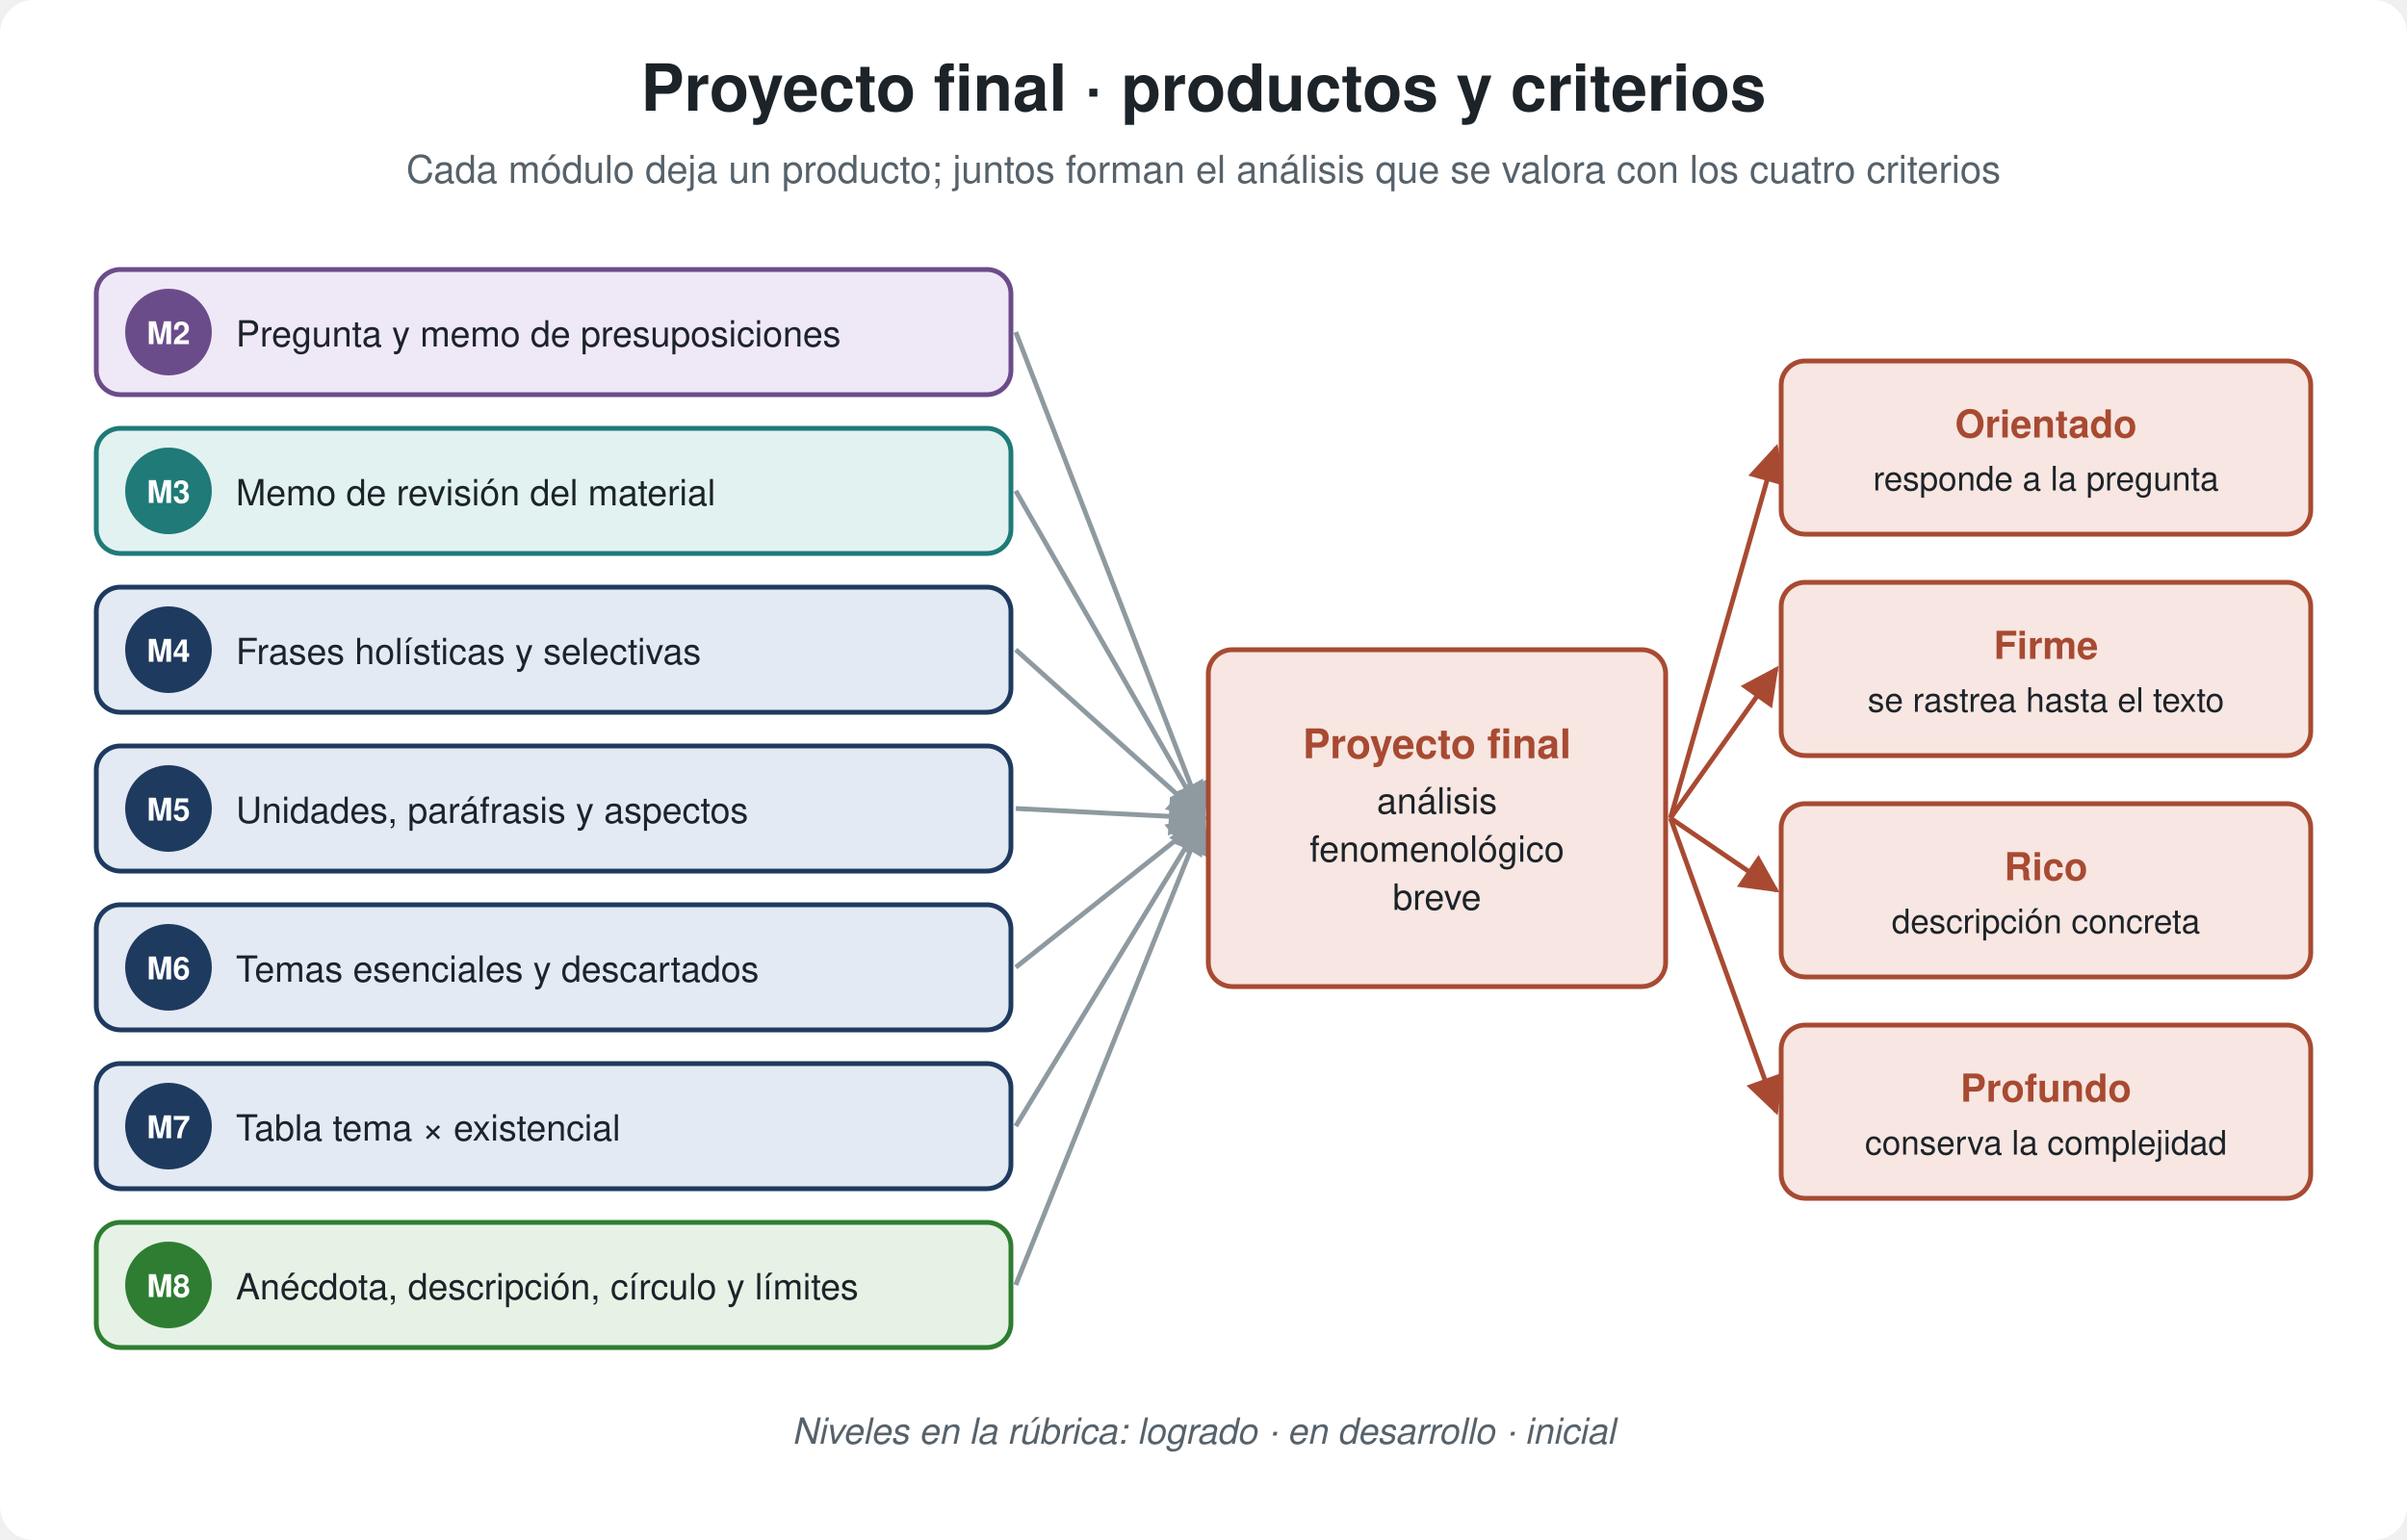
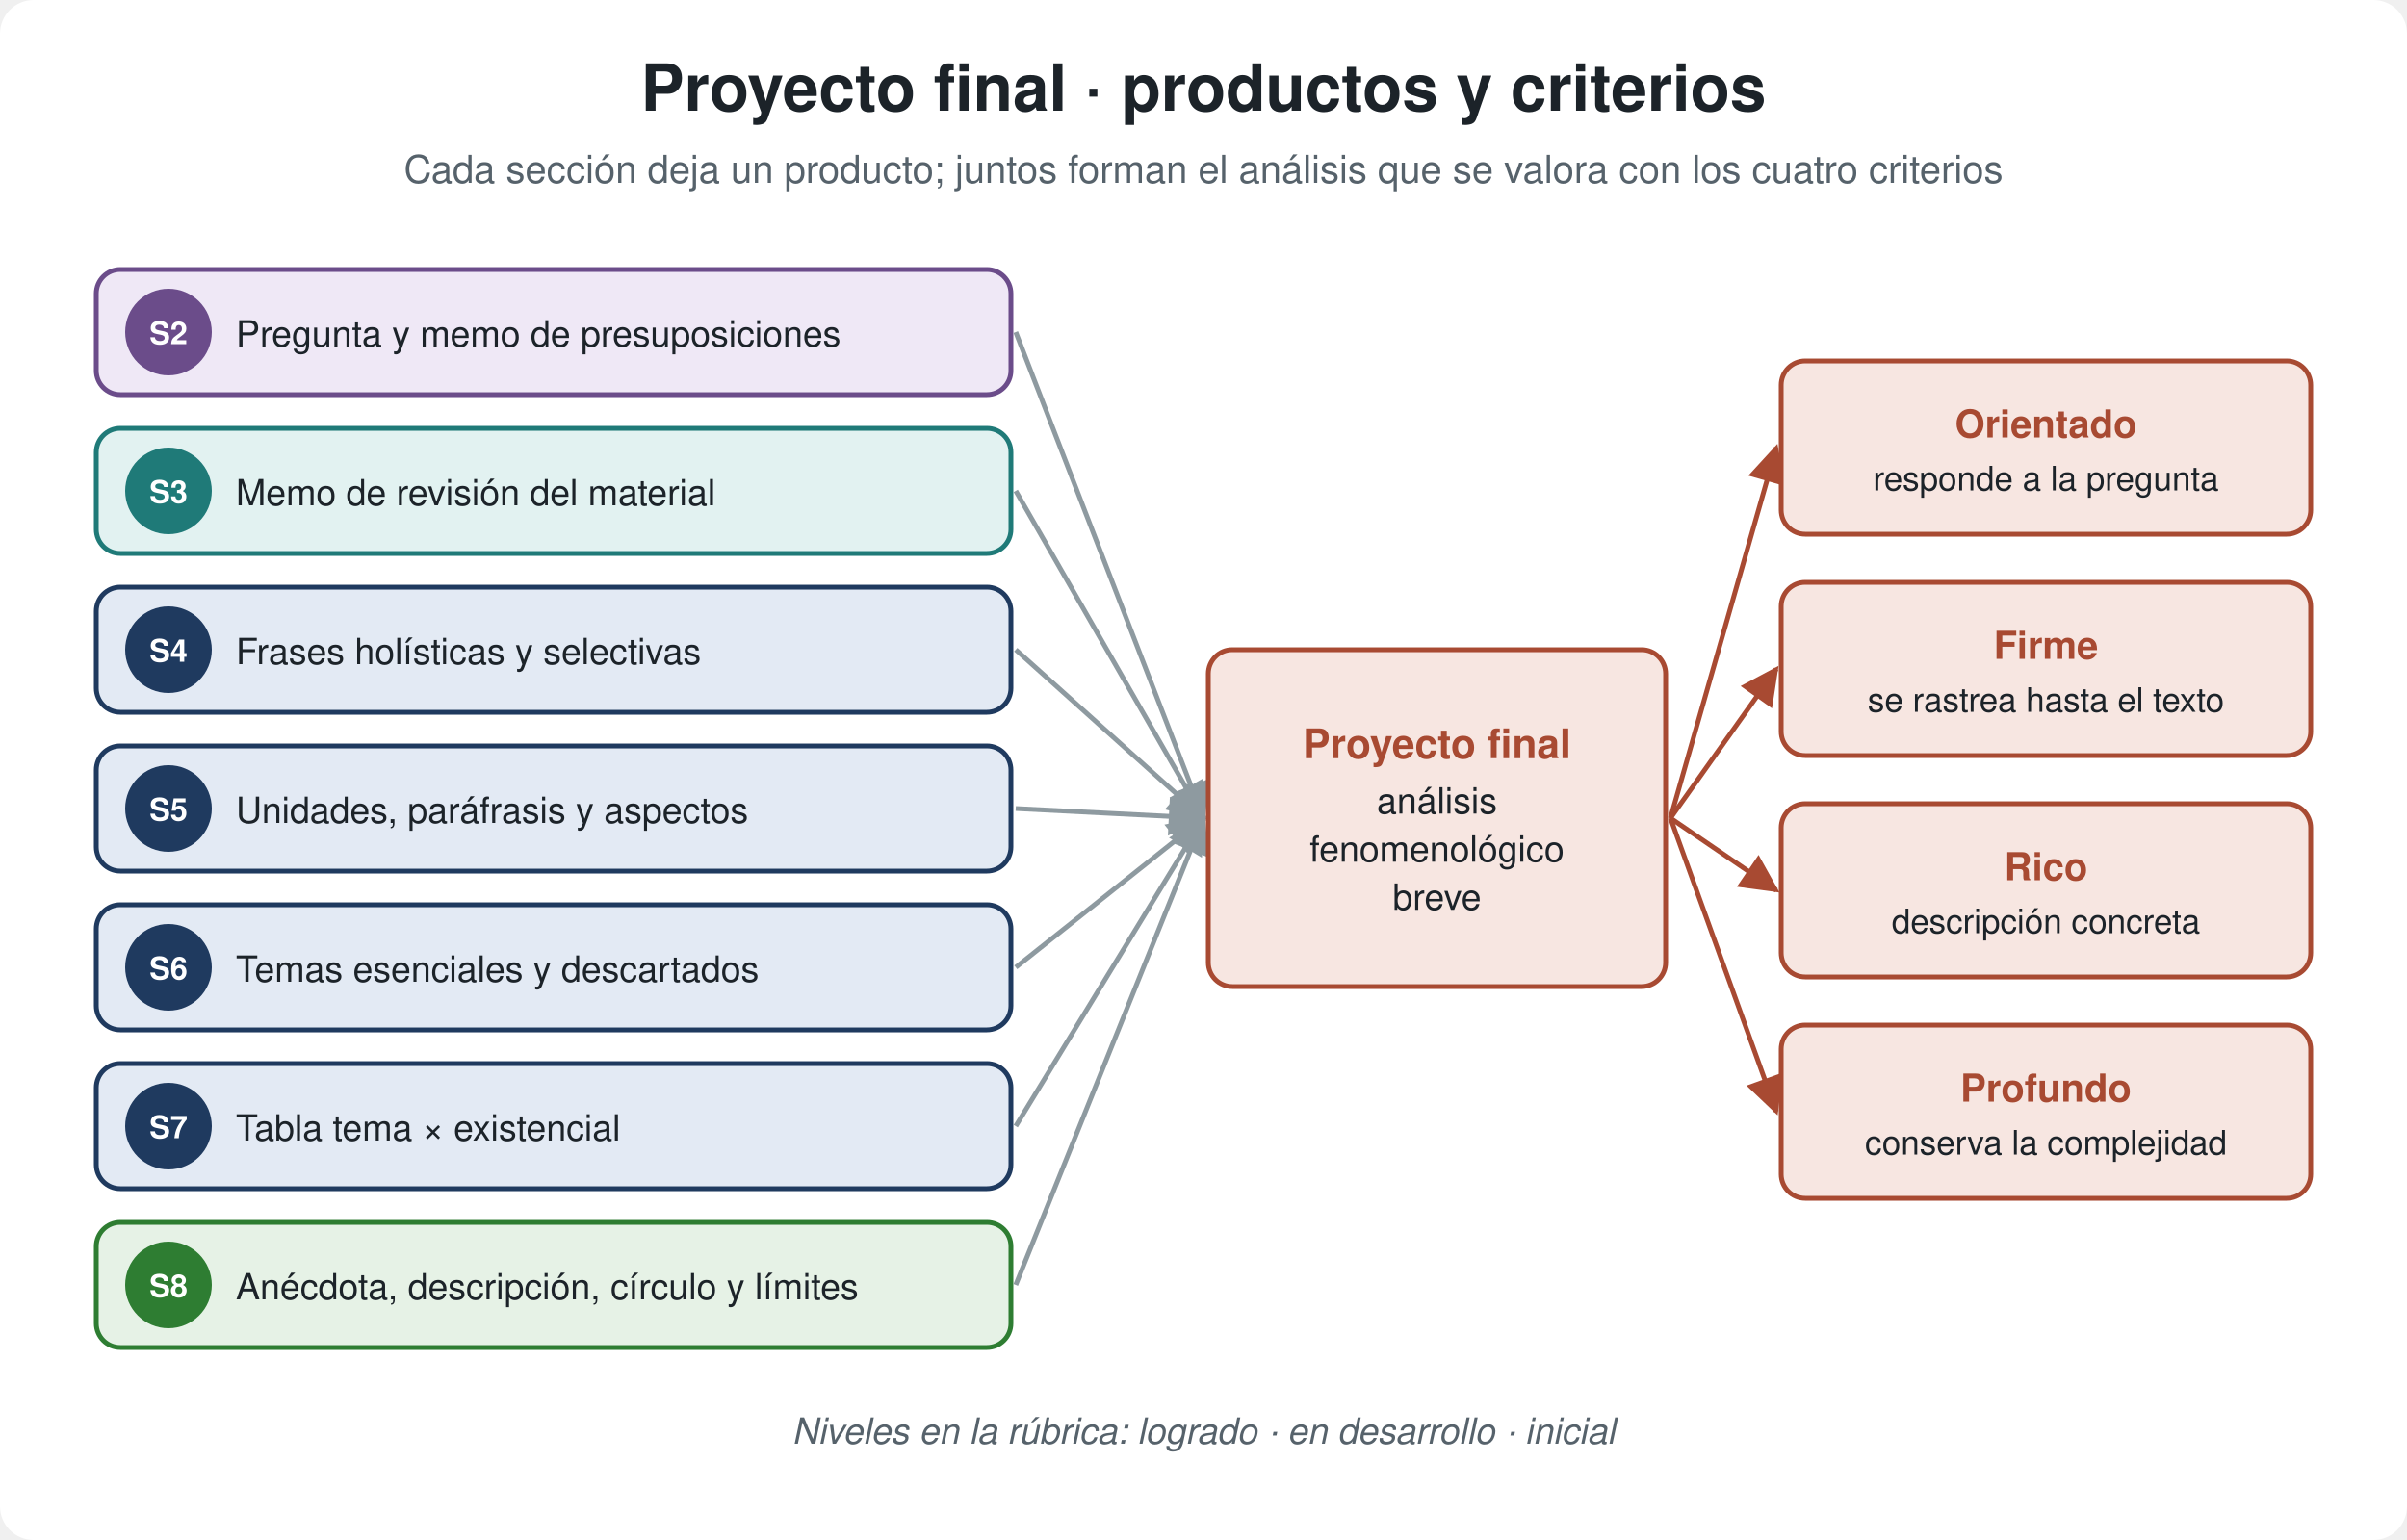
<svg xmlns="http://www.w3.org/2000/svg" viewBox="0 0 1000 640" width="1000" height="640" role="img" aria-label="Proyecto final · productos y criterios">
  <defs>
    <marker id="m8E9AA0" viewBox="0 0 10 10" refX="9" refY="5" markerWidth="8" markerHeight="8" orient="auto-start-reverse">
      <path d="M0,0 L10,5 L0,10 z" fill="#8E9AA0" />
    </marker>
    <marker id="mA84A32" viewBox="0 0 10 10" refX="9" refY="5" markerWidth="8" markerHeight="8" orient="auto-start-reverse">
      <path d="M0,0 L10,5 L0,10 z" fill="#A84A32" />
    </marker>
  </defs>
  <rect x="0" y="0" width="1000" height="640" rx="14" fill="#FFFFFF" />
  <text x="500.0" y="46" font-family="Helvetica, Arial, sans-serif" font-size="27" font-weight="bold" fill="#1C2329" text-anchor="middle">Proyecto final · productos y criterios</text>
-   <text x="500.0" y="76" font-family="Helvetica, Arial, sans-serif" font-size="16" fill="#56626B" text-anchor="middle">Cada módulo deja un producto; juntos forman el análisis que se valora con los cuatro criterios</text>
+   <text x="500.0" y="76" font-family="Helvetica, Arial, sans-serif" font-size="16" fill="#56626B" text-anchor="middle">Cada sección deja un producto; juntos forman el análisis que se valora con los cuatro criterios</text>
  <rect x="40" y="112" width="380" height="52" rx="10" fill="#EFE8F6" stroke="#6B4C8A" stroke-width="2" />
  <circle cx="70" cy="138" r="18" fill="#6B4C8A" />
-   <text x="70" y="143" font-family="Helvetica, Arial, sans-serif" font-size="13" font-weight="bold" fill="#FFFFFF" text-anchor="middle">M2</text>
+   <text x="70" y="143" font-family="Helvetica, Arial, sans-serif" font-size="13" font-weight="bold" fill="#FFFFFF" text-anchor="middle">S2</text>
  <text x="98" y="144" font-family="Helvetica, Arial, sans-serif" font-size="15" font-weight="normal" fill="#1C2329" text-anchor="start">Pregunta y memo de presuposiciones</text>
  <polyline points="422,138 500,340" fill="none" stroke="#8E9AA0" stroke-width="2" marker-end="url(#m8E9AA0)" />
  <rect x="40" y="178" width="380" height="52" rx="10" fill="#E2F2F1" stroke="#1F7A78" stroke-width="2" />
  <circle cx="70" cy="204" r="18" fill="#1F7A78" />
-   <text x="70" y="209" font-family="Helvetica, Arial, sans-serif" font-size="13" font-weight="bold" fill="#FFFFFF" text-anchor="middle">M3</text>
+   <text x="70" y="209" font-family="Helvetica, Arial, sans-serif" font-size="13" font-weight="bold" fill="#FFFFFF" text-anchor="middle">S3</text>
  <text x="98" y="210" font-family="Helvetica, Arial, sans-serif" font-size="15" font-weight="normal" fill="#1C2329" text-anchor="start">Memo de revisión del material</text>
  <polyline points="422,204 500,340" fill="none" stroke="#8E9AA0" stroke-width="2" marker-end="url(#m8E9AA0)" />
  <rect x="40" y="244" width="380" height="52" rx="10" fill="#E3EAF4" stroke="#1F3A5F" stroke-width="2" />
  <circle cx="70" cy="270" r="18" fill="#1F3A5F" />
-   <text x="70" y="275" font-family="Helvetica, Arial, sans-serif" font-size="13" font-weight="bold" fill="#FFFFFF" text-anchor="middle">M4</text>
+   <text x="70" y="275" font-family="Helvetica, Arial, sans-serif" font-size="13" font-weight="bold" fill="#FFFFFF" text-anchor="middle">S4</text>
  <text x="98" y="276" font-family="Helvetica, Arial, sans-serif" font-size="15" font-weight="normal" fill="#1C2329" text-anchor="start">Frases holísticas y selectivas</text>
  <polyline points="422,270 500,340" fill="none" stroke="#8E9AA0" stroke-width="2" marker-end="url(#m8E9AA0)" />
  <rect x="40" y="310" width="380" height="52" rx="10" fill="#E3EAF4" stroke="#1F3A5F" stroke-width="2" />
  <circle cx="70" cy="336" r="18" fill="#1F3A5F" />
-   <text x="70" y="341" font-family="Helvetica, Arial, sans-serif" font-size="13" font-weight="bold" fill="#FFFFFF" text-anchor="middle">M5</text>
+   <text x="70" y="341" font-family="Helvetica, Arial, sans-serif" font-size="13" font-weight="bold" fill="#FFFFFF" text-anchor="middle">S5</text>
  <text x="98" y="342" font-family="Helvetica, Arial, sans-serif" font-size="15" font-weight="normal" fill="#1C2329" text-anchor="start">Unidades, paráfrasis y aspectos</text>
  <polyline points="422,336 500,340" fill="none" stroke="#8E9AA0" stroke-width="2" marker-end="url(#m8E9AA0)" />
  <rect x="40" y="376" width="380" height="52" rx="10" fill="#E3EAF4" stroke="#1F3A5F" stroke-width="2" />
  <circle cx="70" cy="402" r="18" fill="#1F3A5F" />
-   <text x="70" y="407" font-family="Helvetica, Arial, sans-serif" font-size="13" font-weight="bold" fill="#FFFFFF" text-anchor="middle">M6</text>
+   <text x="70" y="407" font-family="Helvetica, Arial, sans-serif" font-size="13" font-weight="bold" fill="#FFFFFF" text-anchor="middle">S6</text>
  <text x="98" y="408" font-family="Helvetica, Arial, sans-serif" font-size="15" font-weight="normal" fill="#1C2329" text-anchor="start">Temas esenciales y descartados</text>
  <polyline points="422,402 500,340" fill="none" stroke="#8E9AA0" stroke-width="2" marker-end="url(#m8E9AA0)" />
  <rect x="40" y="442" width="380" height="52" rx="10" fill="#E3EAF4" stroke="#1F3A5F" stroke-width="2" />
  <circle cx="70" cy="468" r="18" fill="#1F3A5F" />
-   <text x="70" y="473" font-family="Helvetica, Arial, sans-serif" font-size="13" font-weight="bold" fill="#FFFFFF" text-anchor="middle">M7</text>
+   <text x="70" y="473" font-family="Helvetica, Arial, sans-serif" font-size="13" font-weight="bold" fill="#FFFFFF" text-anchor="middle">S7</text>
  <text x="98" y="474" font-family="Helvetica, Arial, sans-serif" font-size="15" font-weight="normal" fill="#1C2329" text-anchor="start">Tabla tema × existencial</text>
  <polyline points="422,468 500,340" fill="none" stroke="#8E9AA0" stroke-width="2" marker-end="url(#m8E9AA0)" />
  <rect x="40" y="508" width="380" height="52" rx="10" fill="#E6F2E6" stroke="#2E7D32" stroke-width="2" />
  <circle cx="70" cy="534" r="18" fill="#2E7D32" />
-   <text x="70" y="539" font-family="Helvetica, Arial, sans-serif" font-size="13" font-weight="bold" fill="#FFFFFF" text-anchor="middle">M8</text>
+   <text x="70" y="539" font-family="Helvetica, Arial, sans-serif" font-size="13" font-weight="bold" fill="#FFFFFF" text-anchor="middle">S8</text>
  <text x="98" y="540" font-family="Helvetica, Arial, sans-serif" font-size="15" font-weight="normal" fill="#1C2329" text-anchor="start">Anécdota, descripción, círculo y límites</text>
  <polyline points="422,534 500,340" fill="none" stroke="#8E9AA0" stroke-width="2" marker-end="url(#m8E9AA0)" />
  <rect x="502" y="270" width="190" height="140" rx="10" fill="#F7E6E1" stroke="#A84A32" stroke-width="2" />
  <text x="597.0" y="315.1" font-family="Helvetica, Arial, sans-serif" font-size="17" font-weight="bold" fill="#A84A32" text-anchor="middle">Proyecto final</text>
  <text x="597.0" y="338.1" font-family="Helvetica, Arial, sans-serif" font-size="15" font-weight="normal" fill="#1C2329" text-anchor="middle">análisis</text>
  <text x="597.0" y="358.1" font-family="Helvetica, Arial, sans-serif" font-size="15" font-weight="normal" fill="#1C2329" text-anchor="middle">fenomenológico</text>
  <text x="597.0" y="378.1" font-family="Helvetica, Arial, sans-serif" font-size="15" font-weight="normal" fill="#1C2329" text-anchor="middle">breve</text>
  <polyline points="694,340 738,186" fill="none" stroke="#A84A32" stroke-width="2" marker-end="url(#mA84A32)" />
  <rect x="740" y="150" width="220" height="72" rx="10" fill="#F7E6E1" stroke="#A84A32" stroke-width="2" />
  <text x="850.0" y="181.8" font-family="Helvetica, Arial, sans-serif" font-size="16" font-weight="bold" fill="#A84A32" text-anchor="middle">Orientado</text>
  <text x="850.0" y="203.8" font-family="Helvetica, Arial, sans-serif" font-size="14" font-weight="normal" fill="#1C2329" text-anchor="middle">responde a la pregunta</text>
  <polyline points="694,340 738,278" fill="none" stroke="#A84A32" stroke-width="2" marker-end="url(#mA84A32)" />
  <rect x="740" y="242" width="220" height="72" rx="10" fill="#F7E6E1" stroke="#A84A32" stroke-width="2" />
  <text x="850.0" y="273.8" font-family="Helvetica, Arial, sans-serif" font-size="16" font-weight="bold" fill="#A84A32" text-anchor="middle">Firme</text>
  <text x="850.0" y="295.8" font-family="Helvetica, Arial, sans-serif" font-size="14" font-weight="normal" fill="#1C2329" text-anchor="middle">se rastrea hasta el texto</text>
  <polyline points="694,340 738,370" fill="none" stroke="#A84A32" stroke-width="2" marker-end="url(#mA84A32)" />
  <rect x="740" y="334" width="220" height="72" rx="10" fill="#F7E6E1" stroke="#A84A32" stroke-width="2" />
  <text x="850.0" y="365.8" font-family="Helvetica, Arial, sans-serif" font-size="16" font-weight="bold" fill="#A84A32" text-anchor="middle">Rico</text>
  <text x="850.0" y="387.8" font-family="Helvetica, Arial, sans-serif" font-size="14" font-weight="normal" fill="#1C2329" text-anchor="middle">descripción concreta</text>
  <polyline points="694,340 738,462" fill="none" stroke="#A84A32" stroke-width="2" marker-end="url(#mA84A32)" />
  <rect x="740" y="426" width="220" height="72" rx="10" fill="#F7E6E1" stroke="#A84A32" stroke-width="2" />
  <text x="850.0" y="457.8" font-family="Helvetica, Arial, sans-serif" font-size="16" font-weight="bold" fill="#A84A32" text-anchor="middle">Profundo</text>
  <text x="850.0" y="479.8" font-family="Helvetica, Arial, sans-serif" font-size="14" font-weight="normal" fill="#1C2329" text-anchor="middle">conserva la complejidad</text>
  <text x="500" y="600" font-family="Helvetica, Arial, sans-serif" font-size="15" font-weight="normal" fill="#56626B" text-anchor="middle" font-style="italic">Niveles en la rúbrica: logrado · en desarrollo · inicial</text>
</svg>
